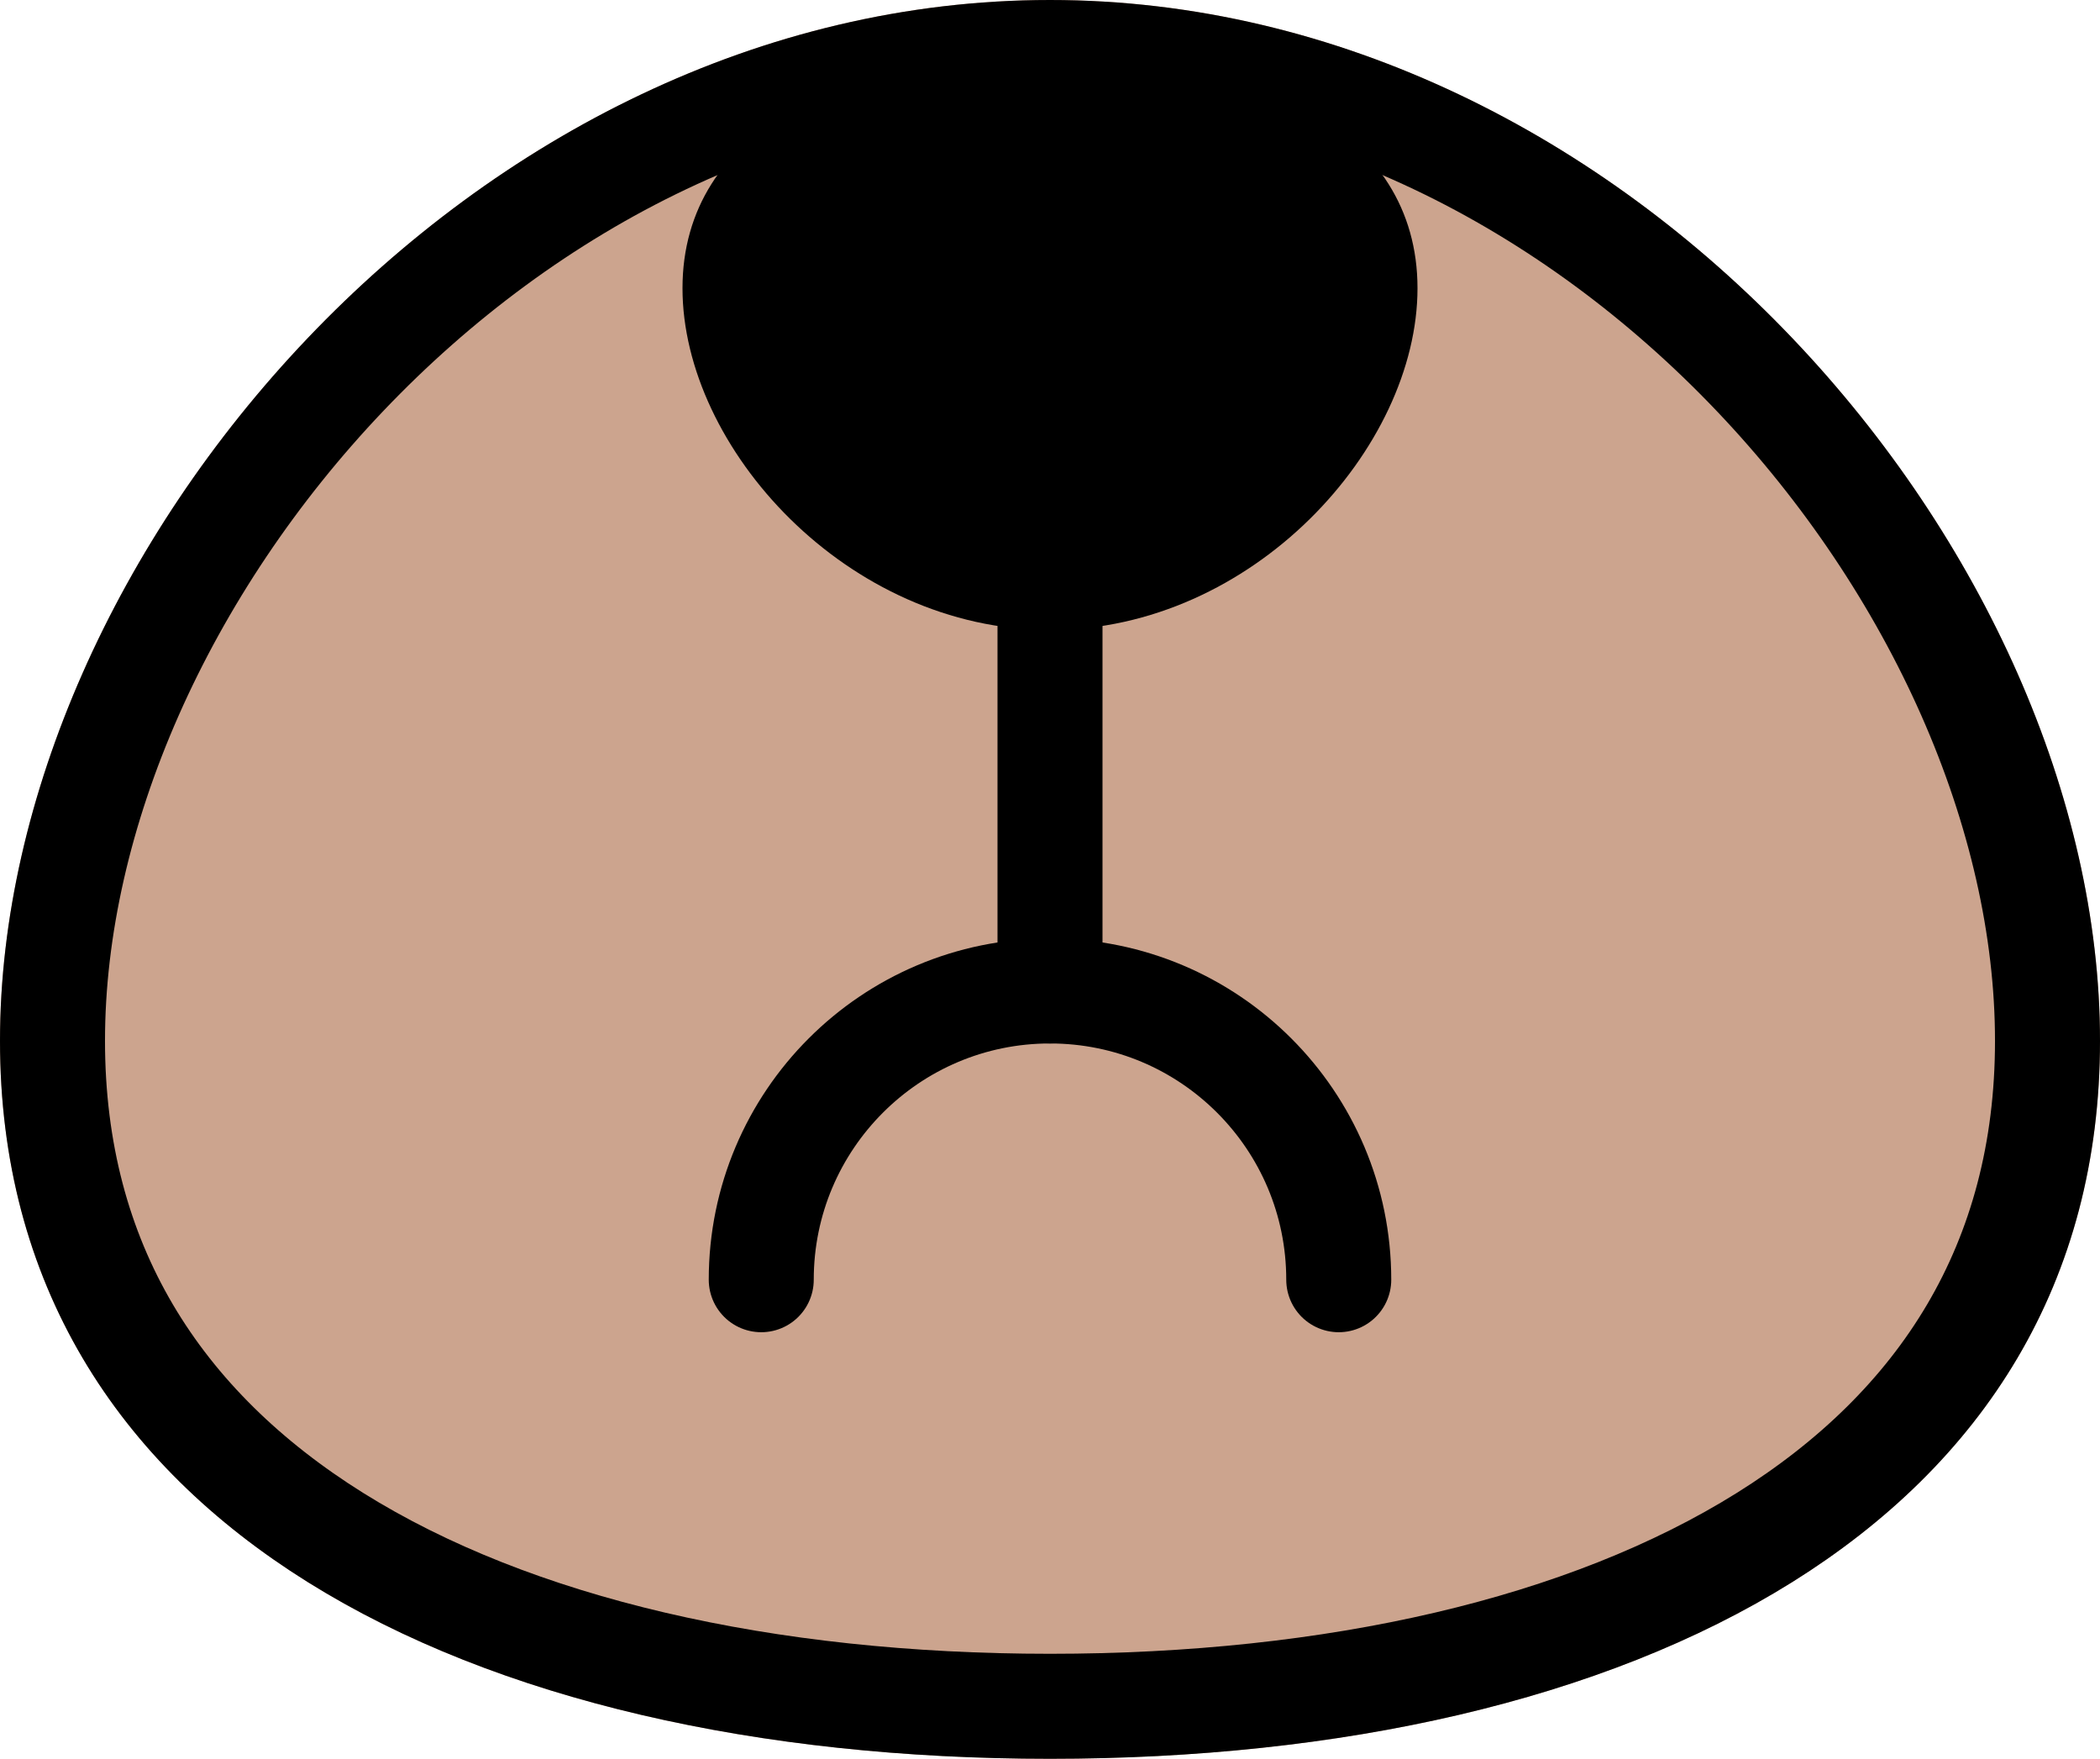
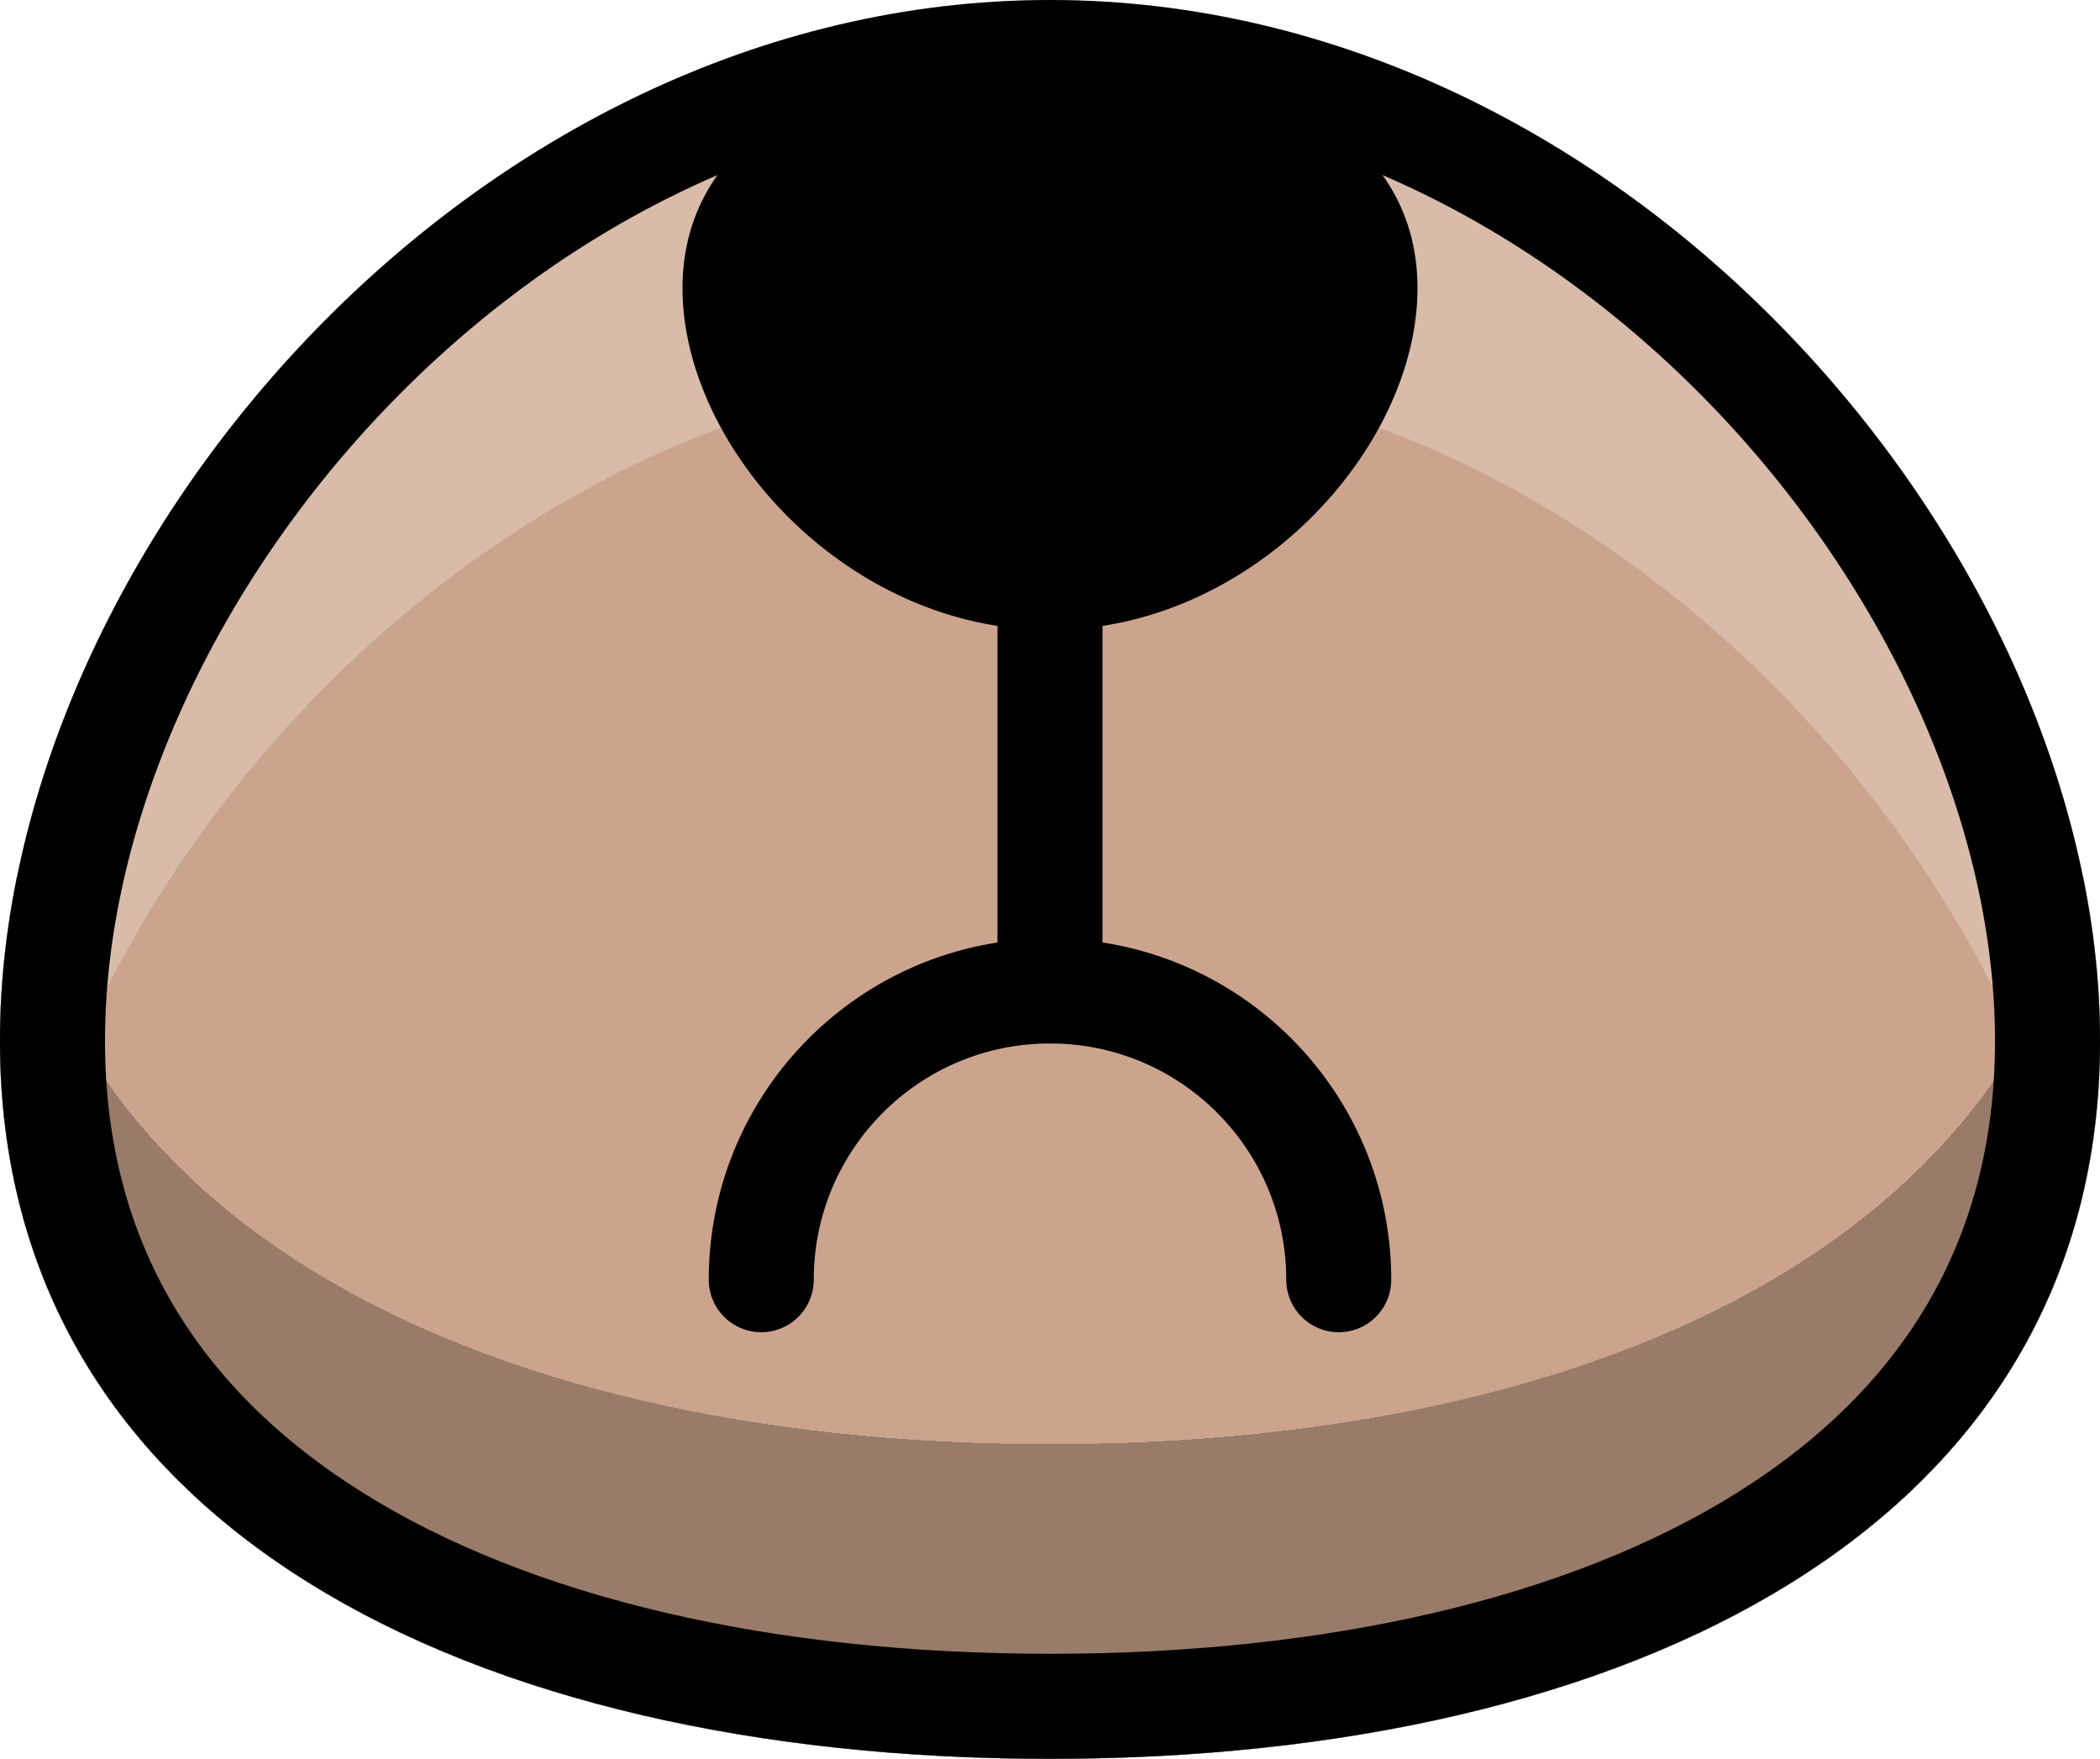
<svg xmlns="http://www.w3.org/2000/svg" width="320" height="268" viewBox="0 0 320 268" fill="none">
-   <path d="M320 158.603C320 232.609 248.366 268 160 268C71.634 268 0 232.609 0 158.603C0 84.597 71.634 0 160 0C248.366 0 320 84.597 320 158.603Z" fill="#CCA48E" data-colorable="muzzle" />
+   <g filter="url(#filter0_mouth-soppy)">
+     <path d="M320 158.603C320 232.609 248.366 268 160 268C71.634 268 0 232.609 0 158.603C0 84.597 71.634 0 160 0C248.366 0 320 84.597 320 158.603Z" fill="#CCA48E" data-colorable="muzzle" />
+   </g>
  <path d="M160 8C201.568 8 239.579 27.915 267.344 57.066C295.173 86.285 312 124.042 312 158.604C312 192.528 295.797 217.456 268.896 234.271C241.641 251.307 203.282 260 160 260C116.718 260 78.359 251.307 51.103 234.271C24.203 217.456 8 192.528 8 158.604C8 124.042 24.827 86.285 52.656 57.066C80.421 27.915 118.432 8 160 8Z" stroke="black" stroke-width="16" />
  <path d="M160 23V151" stroke="black" stroke-width="16" stroke-linecap="round" />
  <path d="M104 43.921C104 19.621 129.072 8 160 8C190.928 8 216 19.621 216 43.921C216 68.222 190.928 96 160 96C129.072 96 104 68.222 104 43.921Z" fill="black" />
  <path d="M204 195C204 170.699 184.301 151 160 151C135.699 151 116 170.699 116 195" stroke="black" stroke-width="16" stroke-linecap="round" />
+   <defs>
+     <filter id="filter0_mouth-soppy" x="0" y="0" width="320" height="268" filterUnits="userSpaceOnUse" color-interpolation-filters="sRGB">
+       <feFlood flood-opacity="0" result="BackgroundImageFix" />
+       <feBlend mode="normal" in="SourceGraphic" in2="BackgroundImageFix" result="shape" />
+       <feColorMatrix in="SourceAlpha" type="matrix" values="0 0 0 0 0 0 0 0 0 0 0 0 0 0 0 0 0 0 127 0" result="hardAlpha" />
+       <feOffset dy="56" />
+       <feComposite in2="hardAlpha" operator="arithmetic" k2="-1" k3="1" />
+       <feColorMatrix type="matrix" values="0 0 0 0 1 0 0 0 0 1 0 0 0 0 1 0 0 0 0.25 0" />
+       <feBlend mode="normal" in2="shape" result="effect1_innerShadow_208_1813" />
+       <feColorMatrix in="SourceAlpha" type="matrix" values="0 0 0 0 0 0 0 0 0 0 0 0 0 0 0 0 0 0 127 0" result="hardAlpha" />
+       <feOffset dy="-48" />
+       <feComposite in2="hardAlpha" operator="arithmetic" k2="-1" k3="1" />
+       <feColorMatrix type="matrix" values="0 0 0 0 0 0 0 0 0 0 0 0 0 0 0 0 0 0 0.25 0" />
+       <feBlend mode="normal" in2="effect1_innerShadow_208_1813" result="effect2_innerShadow_208_1813" />
+     </filter>
+   </defs>
</svg>
